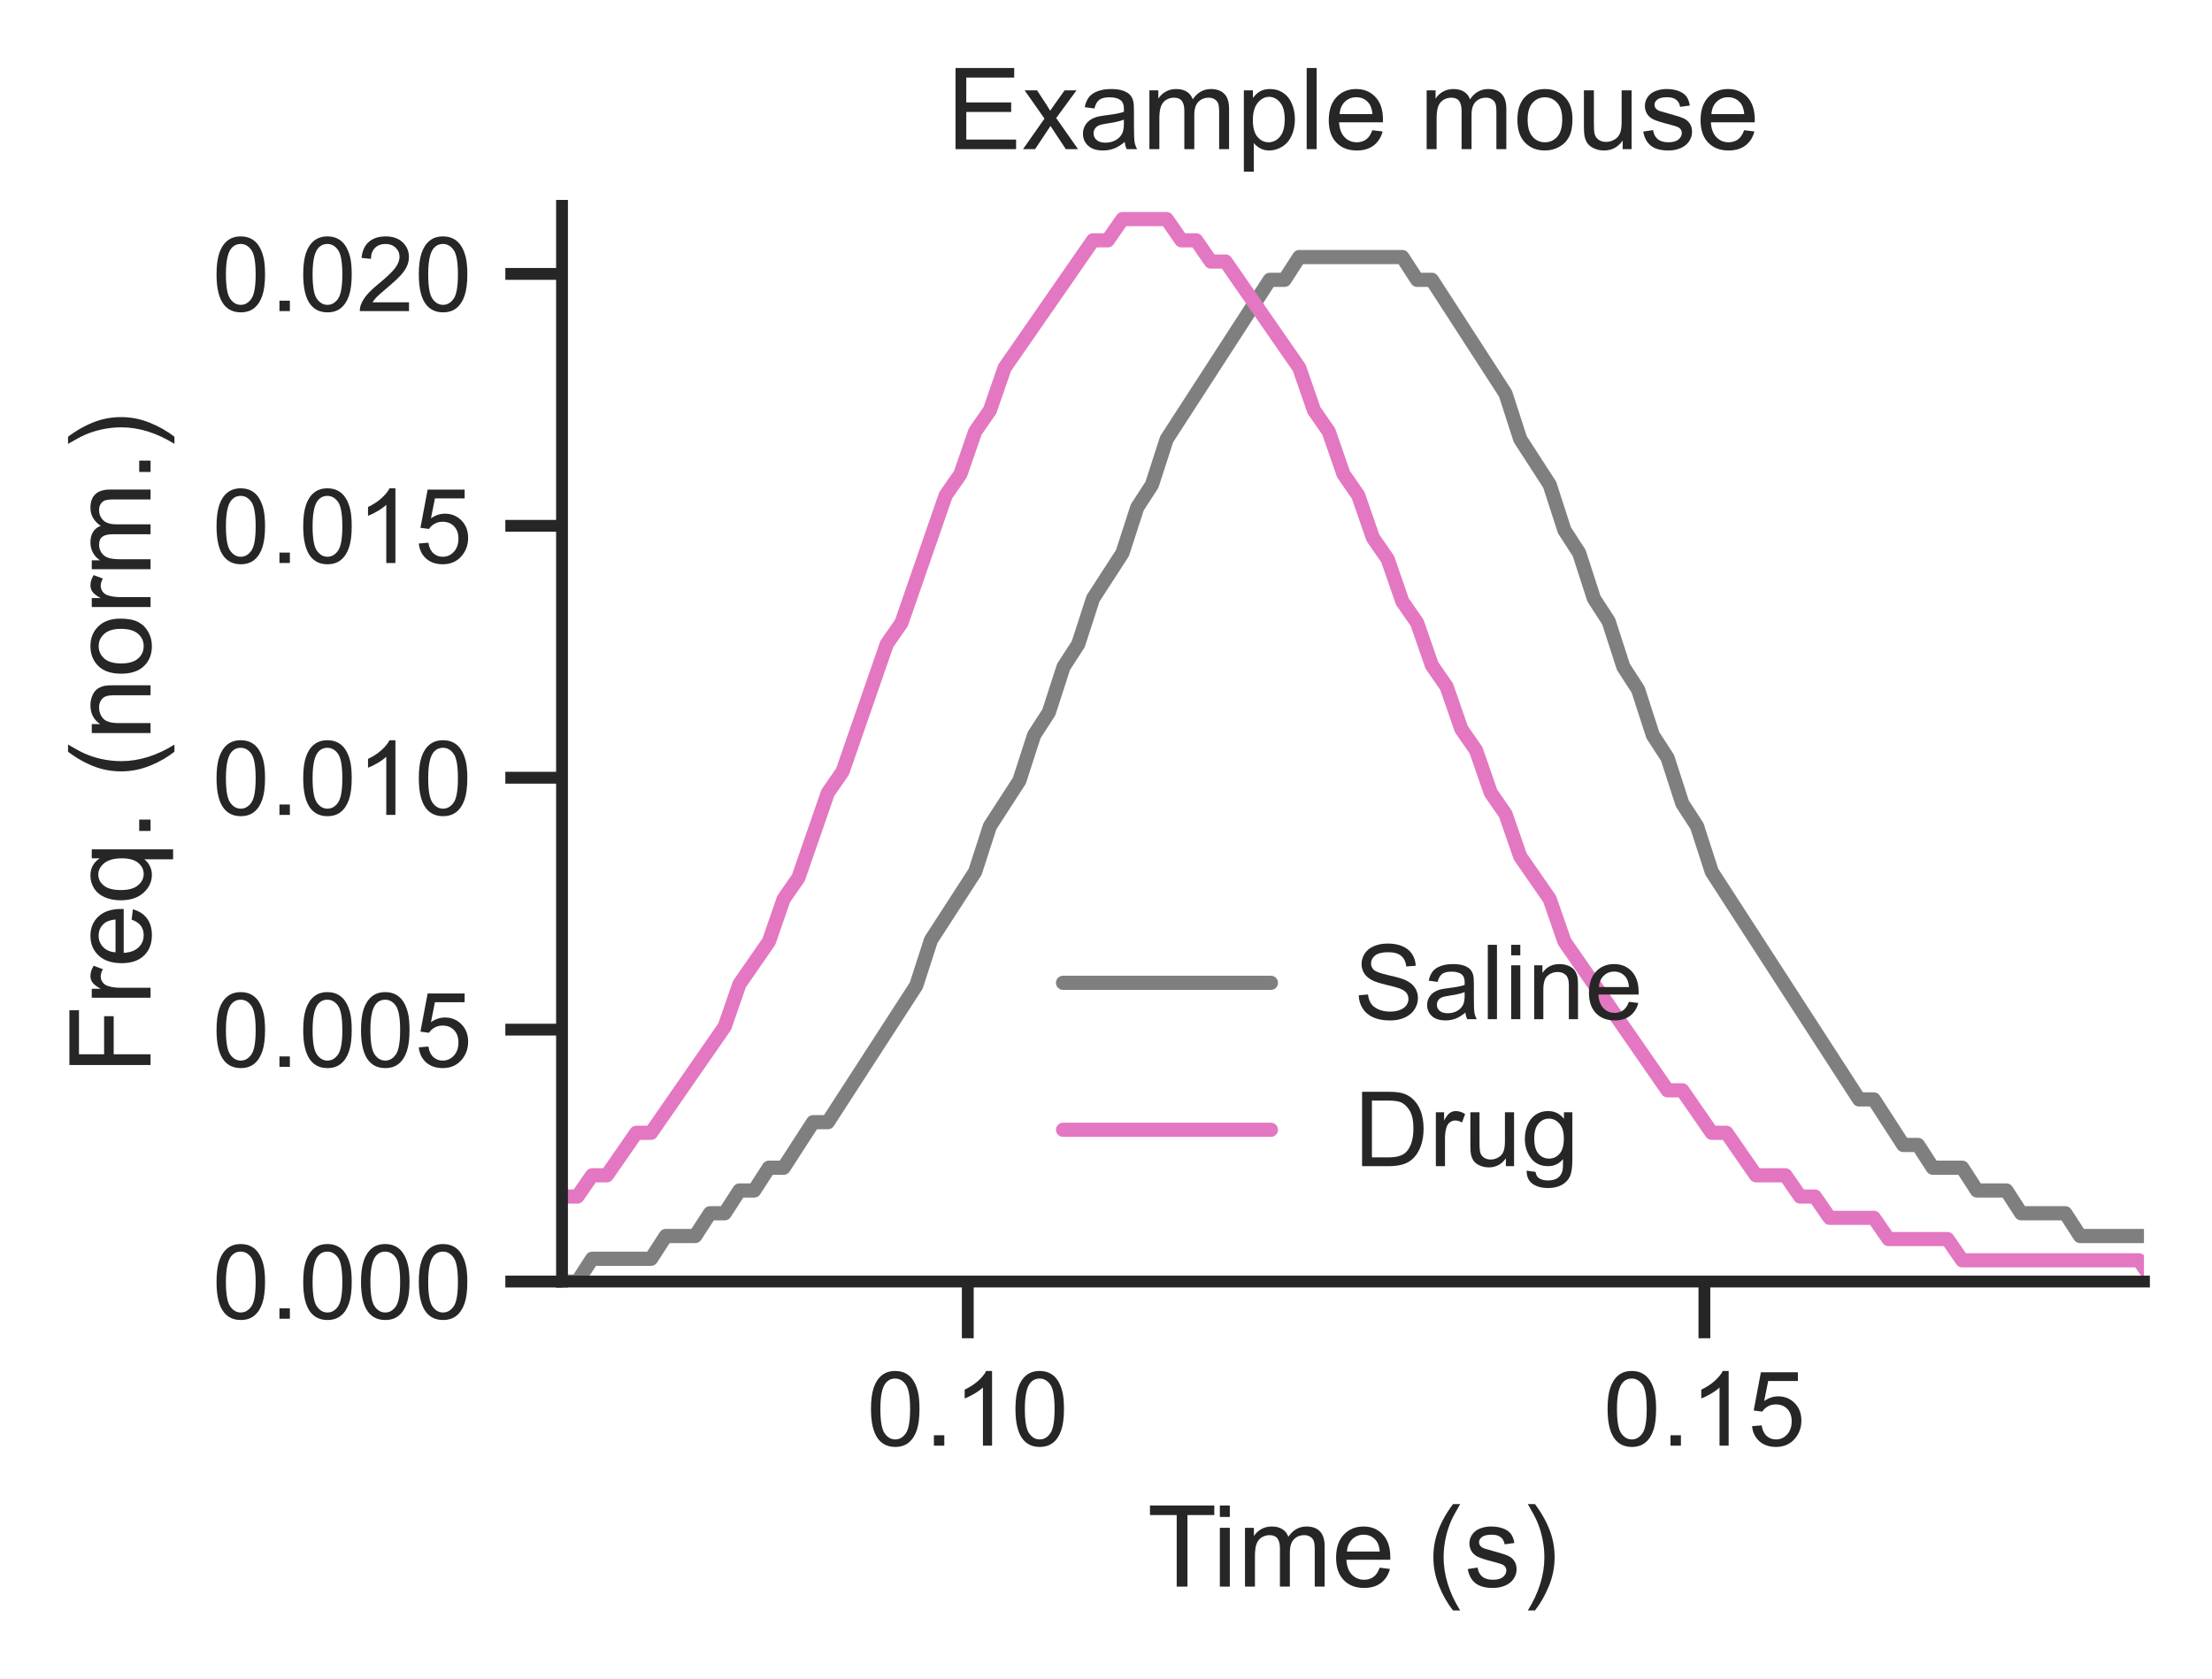
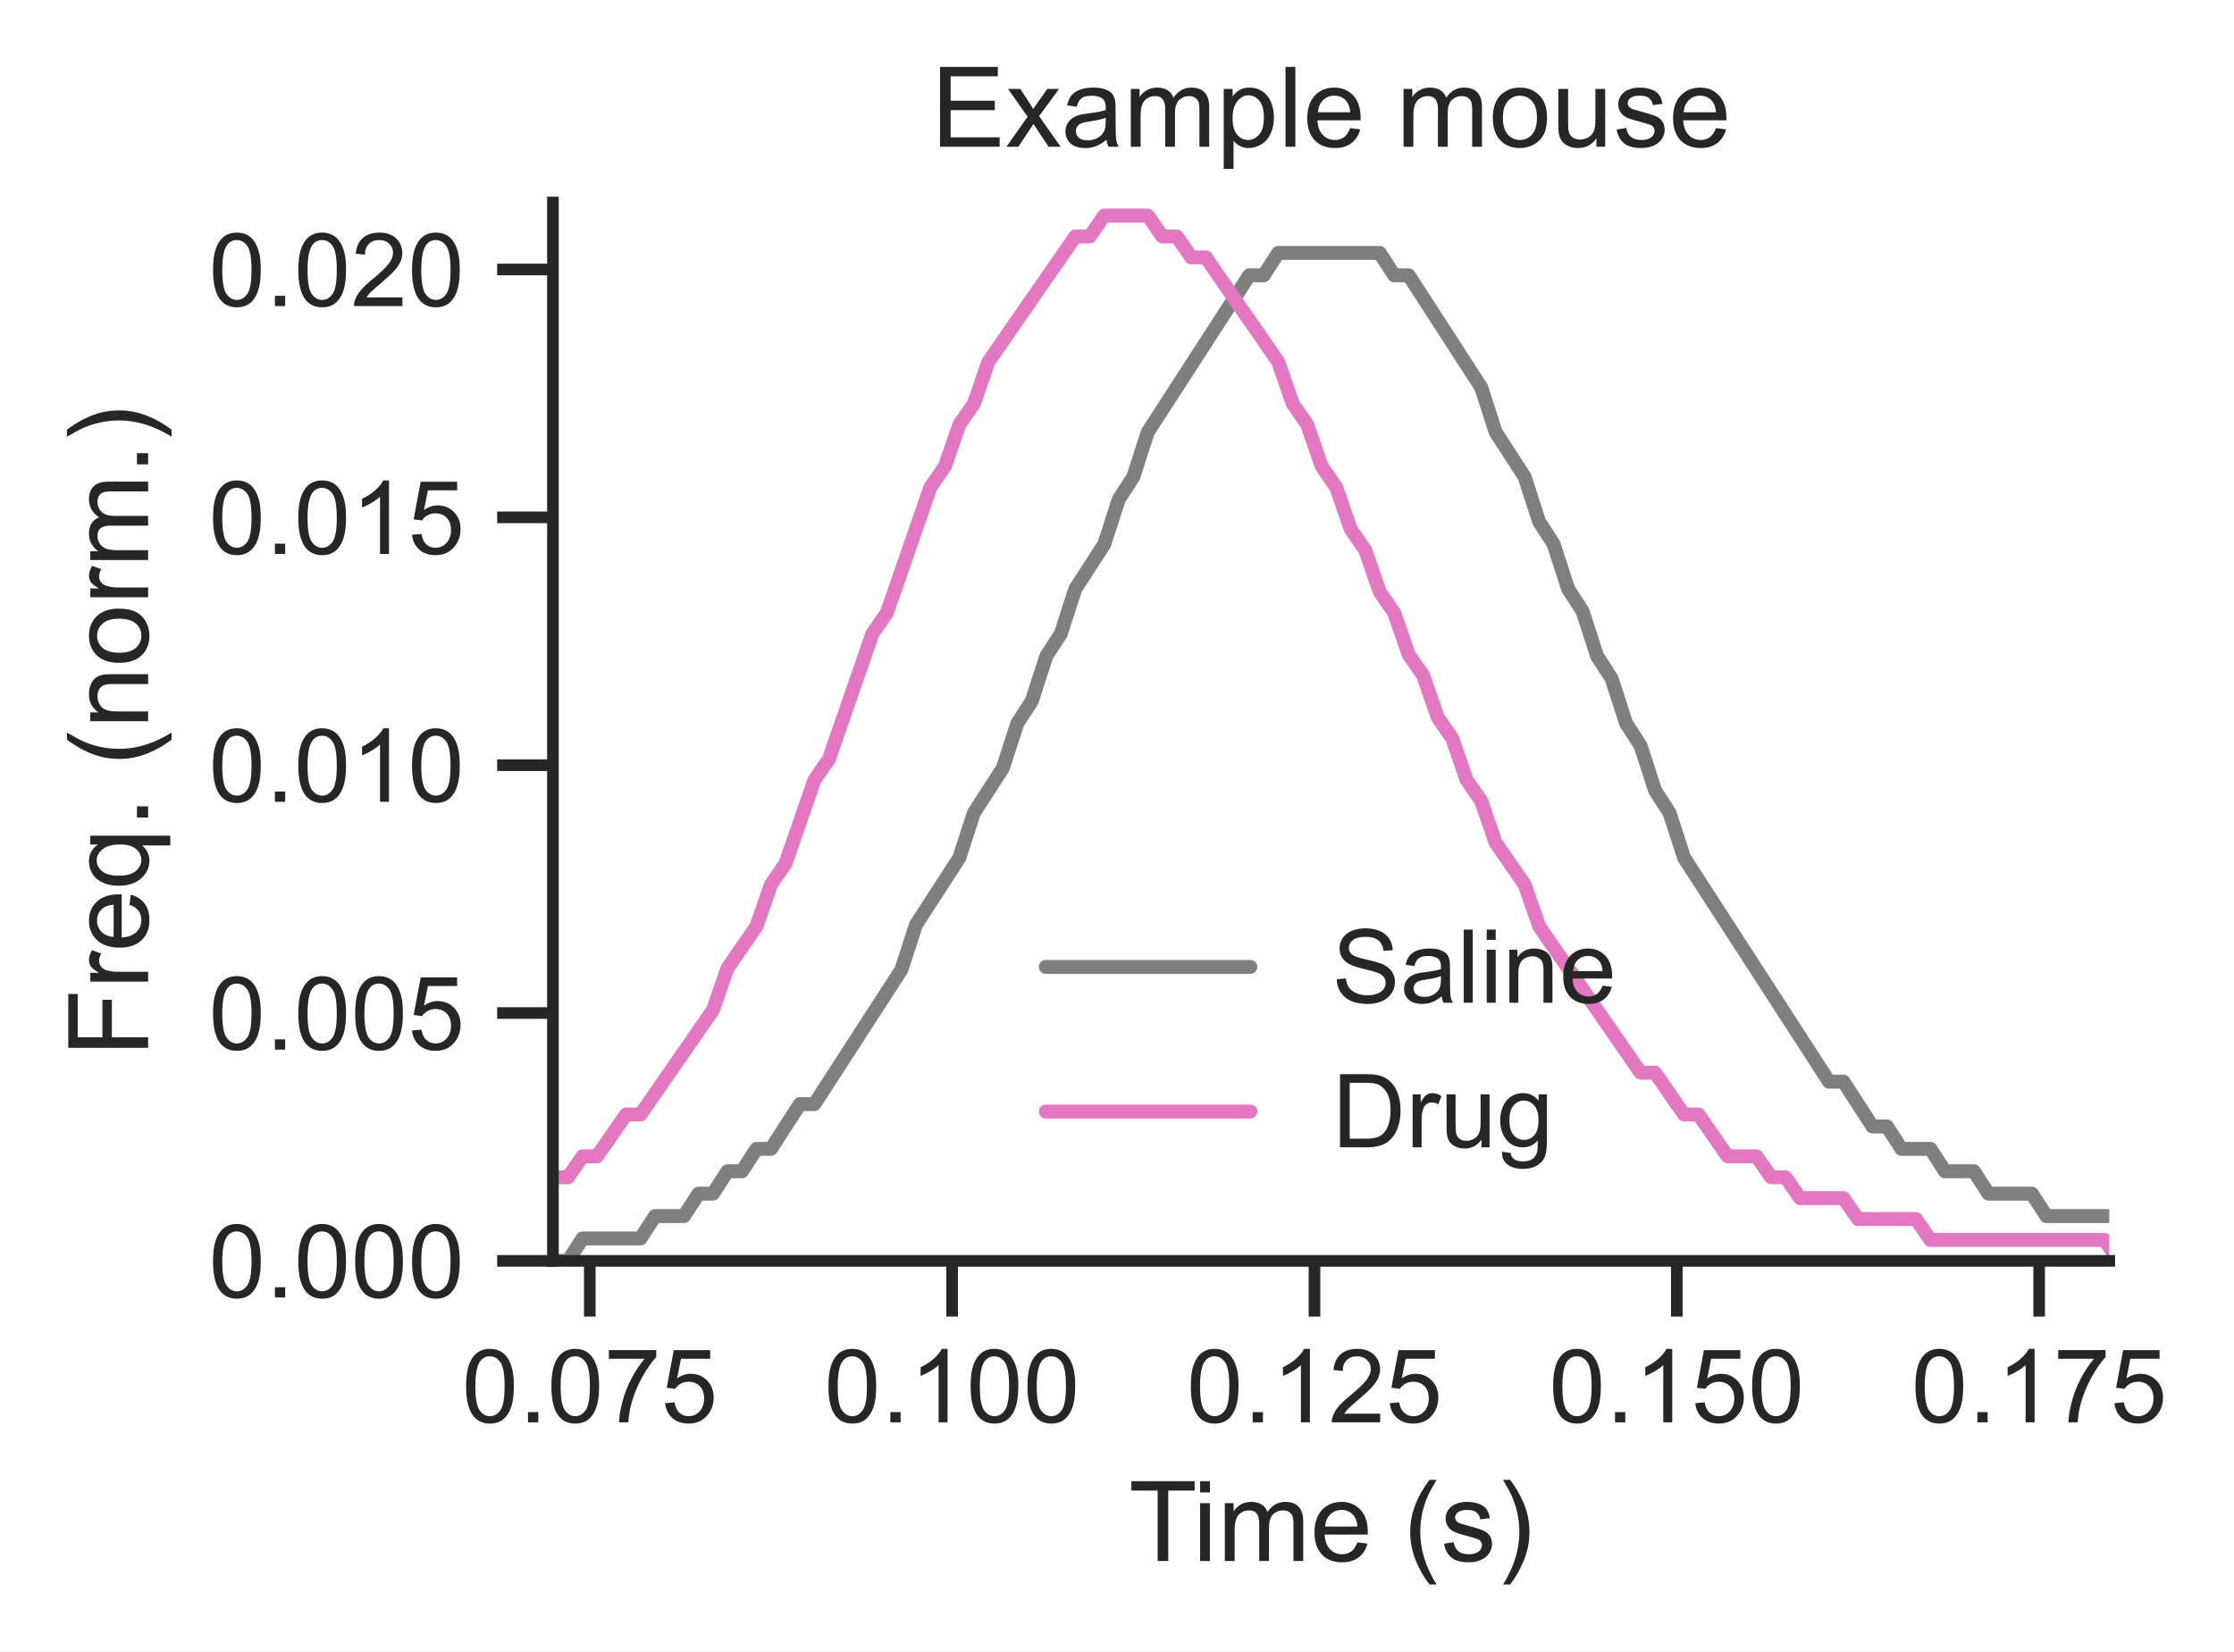
- <svg xmlns="http://www.w3.org/2000/svg" xmlns:xlink="http://www.w3.org/1999/xlink" width="234.12pt" height="177.69pt" viewBox="0 0 234.12 177.69" version="1.1">
+ <svg xmlns="http://www.w3.org/2000/svg" xmlns:xlink="http://www.w3.org/1999/xlink" width="240.338pt" height="177.69pt" viewBox="0 0 240.338 177.69" version="1.1">
  <defs>
    <style type="text/css">*{stroke-linejoin: round; stroke-linecap: butt}</style>
  </defs>
  <g id="figure_1">
    <g id="patch_1">
-       <path d="M 0 177.69  L 234.12 177.69  L 234.12 0  L 0 0  z " style="fill: #ffffff" />
+       <path d="M 0 177.69  L 240.338 177.69  L 240.338 0  L 0 0  z " style="fill: #ffffff" />
    </g>
    <g id="axes_1">
      <g id="patch_2">
        <path d="M 59.485 135.668  L 226.92 135.668  L 226.92 21.789  L 59.485 21.789  z " style="fill: #ffffff" />
      </g>
      <g id="matplotlib.axis_1">
        <g id="xtick_1">
          <g id="line2d_1">
            <defs>
-               <path id="mfab860d210" d="M 0 0  L 0 6  " style="stroke: #262626; stroke-width: 1.25" />
-             </defs>
-             <g>
-               <use xlink:href="#mfab860d210" x="102.432" y="135.668" style="fill: #262626; stroke: #262626; stroke-width: 1.25" />
+               <path id="m6e501ca197" d="M 0 0  L 0 6  " style="stroke: #262626; stroke-width: 1.25" />
+             </defs>
+             <g>
+               <use xlink:href="#m6e501ca197" x="63.451" y="135.668" style="fill: #262626; stroke: #262626; stroke-width: 1.25" />
            </g>
          </g>
          <g id="text_1">
-             <g style="fill: #262626" transform="translate(91.72861 153.042) scale(0.11 -0.11)">
+             <g style="fill: #262626" transform="translate(49.68878 153.042) scale(0.11 -0.11)">
              <defs>
                <path id="ArialMT-30" d="M 266 2259  Q 266 3072 433 3567  Q 600 4063 929 4331  Q 1259 4600 1759 4600  Q 2128 4600 2406 4451  Q 2684 4303 2865 4023  Q 3047 3744 3150 3342  Q 3253 2941 3253 2259  Q 3253 1453 3087 958  Q 2922 463 2592 192  Q 2263 -78 1759 -78  Q 1097 -78 719 397  Q 266 969 266 2259  z M 844 2259  Q 844 1131 1108 757  Q 1372 384 1759 384  Q 2147 384 2411 759  Q 2675 1134 2675 2259  Q 2675 3391 2411 3762  Q 2147 4134 1753 4134  Q 1366 4134 1134 3806  Q 844 3388 844 2259  z " transform="scale(0.015625)" />
                <path id="ArialMT-2e" d="M 581 0  L 581 641  L 1222 641  L 1222 0  L 581 0  z " transform="scale(0.015625)" />
+                 <path id="ArialMT-37" d="M 303 3981  L 303 4522  L 3269 4522  L 3269 4084  Q 2831 3619 2401 2847  Q 1972 2075 1738 1259  Q 1569 684 1522 0  L 944 0  Q 953 541 1156 1306  Q 1359 2072 1739 2783  Q 2119 3494 2547 3981  L 303 3981  z " transform="scale(0.015625)" />
+                 <path id="ArialMT-35" d="M 266 1200  L 856 1250  Q 922 819 1161 601  Q 1400 384 1738 384  Q 2144 384 2425 690  Q 2706 997 2706 1503  Q 2706 1984 2436 2262  Q 2166 2541 1728 2541  Q 1456 2541 1237 2417  Q 1019 2294 894 2097  L 366 2166  L 809 4519  L 3088 4519  L 3088 3981  L 1259 3981  L 1013 2750  Q 1425 3038 1878 3038  Q 2478 3038 2890 2622  Q 3303 2206 3303 1553  Q 3303 931 2941 478  Q 2500 -78 1738 -78  Q 1113 -78 717 272  Q 322 622 266 1200  z " transform="scale(0.015625)" />
+               </defs>
+               <use xlink:href="#ArialMT-30" />
+               <use xlink:href="#ArialMT-2e" transform="translate(55.61523 0)" />
+               <use xlink:href="#ArialMT-30" transform="translate(83.39844 0)" />
+               <use xlink:href="#ArialMT-37" transform="translate(139.0137 0)" />
+               <use xlink:href="#ArialMT-35" transform="translate(194.6289 0)" />
+             </g>
+           </g>
+         </g>
+         <g id="xtick_2">
+           <g id="line2d_2">
+             <g>
+               <use xlink:href="#m6e501ca197" x="102.432" y="135.668" style="fill: #262626; stroke: #262626; stroke-width: 1.25" />
+             </g>
+           </g>
+           <g id="text_2">
+             <g style="fill: #262626" transform="translate(88.6701 153.042) scale(0.11 -0.11)">
+               <defs>
                <path id="ArialMT-31" d="M 2384 0  L 1822 0  L 1822 3584  Q 1619 3391 1289 3197  Q 959 3003 697 2906  L 697 3450  Q 1169 3672 1522 3987  Q 1875 4303 2022 4600  L 2384 4600  L 2384 0  z " transform="scale(0.015625)" />
              </defs>
              <use xlink:href="#ArialMT-30" />
              <use xlink:href="#ArialMT-2e" transform="translate(55.61523 0)" />
              <use xlink:href="#ArialMT-31" transform="translate(83.39844 0)" />
              <use xlink:href="#ArialMT-30" transform="translate(139.0137 0)" />
-             </g>
-           </g>
-         </g>
-         <g id="xtick_2">
-           <g id="line2d_2">
-             <g>
-               <use xlink:href="#mfab860d210" x="180.395" y="135.668" style="fill: #262626; stroke: #262626; stroke-width: 1.25" />
-             </g>
-           </g>
-           <g id="text_2">
-             <g style="fill: #262626" transform="translate(169.6912 153.042) scale(0.11 -0.11)">
+               <use xlink:href="#ArialMT-30" transform="translate(194.6289 0)" />
+             </g>
+           </g>
+         </g>
+         <g id="xtick_3">
+           <g id="line2d_3">
+             <g>
+               <use xlink:href="#m6e501ca197" x="141.413" y="135.668" style="fill: #262626; stroke: #262626; stroke-width: 1.25" />
+             </g>
+           </g>
+           <g id="text_3">
+             <g style="fill: #262626" transform="translate(127.6514 153.042) scale(0.11 -0.11)">
              <defs>
-                 <path id="ArialMT-35" d="M 266 1200  L 856 1250  Q 922 819 1161 601  Q 1400 384 1738 384  Q 2144 384 2425 690  Q 2706 997 2706 1503  Q 2706 1984 2436 2262  Q 2166 2541 1728 2541  Q 1456 2541 1237 2417  Q 1019 2294 894 2097  L 366 2166  L 809 4519  L 3088 4519  L 3088 3981  L 1259 3981  L 1013 2750  Q 1425 3038 1878 3038  Q 2478 3038 2890 2622  Q 3303 2206 3303 1553  Q 3303 931 2941 478  Q 2500 -78 1738 -78  Q 1113 -78 717 272  Q 322 622 266 1200  z " transform="scale(0.015625)" />
+                 <path id="ArialMT-32" d="M 3222 541  L 3222 0  L 194 0  Q 188 203 259 391  Q 375 700 629 1000  Q 884 1300 1366 1694  Q 2113 2306 2375 2664  Q 2638 3022 2638 3341  Q 2638 3675 2398 3904  Q 2159 4134 1775 4134  Q 1369 4134 1125 3890  Q 881 3647 878 3216  L 300 3275  Q 359 3922 746 4261  Q 1134 4600 1788 4600  Q 2447 4600 2831 4234  Q 3216 3869 3216 3328  Q 3216 3053 3103 2787  Q 2991 2522 2730 2228  Q 2469 1934 1863 1422  Q 1356 997 1212 845  Q 1069 694 975 541  L 3222 541  z " transform="scale(0.015625)" />
              </defs>
+               <use xlink:href="#ArialMT-30" />
+               <use xlink:href="#ArialMT-2e" transform="translate(55.61523 0)" />
+               <use xlink:href="#ArialMT-31" transform="translate(83.39844 0)" />
+               <use xlink:href="#ArialMT-32" transform="translate(139.0137 0)" />
+               <use xlink:href="#ArialMT-35" transform="translate(194.6289 0)" />
+             </g>
+           </g>
+         </g>
+         <g id="xtick_4">
+           <g id="line2d_4">
+             <g>
+               <use xlink:href="#m6e501ca197" x="180.395" y="135.668" style="fill: #262626; stroke: #262626; stroke-width: 1.25" />
+             </g>
+           </g>
+           <g id="text_4">
+             <g style="fill: #262626" transform="translate(166.6327 153.042) scale(0.11 -0.11)">
              <use xlink:href="#ArialMT-30" />
              <use xlink:href="#ArialMT-2e" transform="translate(55.61523 0)" />
              <use xlink:href="#ArialMT-31" transform="translate(83.39844 0)" />
              <use xlink:href="#ArialMT-35" transform="translate(139.0137 0)" />
-             </g>
-           </g>
-         </g>
-         <g id="text_3">
+               <use xlink:href="#ArialMT-30" transform="translate(194.6289 0)" />
+             </g>
+           </g>
+         </g>
+         <g id="xtick_5">
+           <g id="line2d_5">
+             <g>
+               <use xlink:href="#m6e501ca197" x="219.376" y="135.668" style="fill: #262626; stroke: #262626; stroke-width: 1.25" />
+             </g>
+           </g>
+           <g id="text_5">
+             <g style="fill: #262626" transform="translate(205.614 153.042) scale(0.11 -0.11)">
+               <use xlink:href="#ArialMT-30" />
+               <use xlink:href="#ArialMT-2e" transform="translate(55.61523 0)" />
+               <use xlink:href="#ArialMT-31" transform="translate(83.39844 0)" />
+               <use xlink:href="#ArialMT-37" transform="translate(139.0137 0)" />
+               <use xlink:href="#ArialMT-35" transform="translate(194.6289 0)" />
+             </g>
+           </g>
+         </g>
+         <g id="text_6">
          <g style="fill: #262626" transform="translate(121.4327 167.9639) scale(0.12 -0.12)">
            <defs>
              <path id="ArialMT-54" d="M 1659 0  L 1659 4041  L 150 4041  L 150 4581  L 3781 4581  L 3781 4041  L 2266 4041  L 2266 0  L 1659 0  z " transform="scale(0.015625)" />
              <path id="ArialMT-69" d="M 425 3934  L 425 4581  L 988 4581  L 988 3934  L 425 3934  z M 425 0  L 425 3319  L 988 3319  L 988 0  L 425 0  z " transform="scale(0.015625)" />
              <path id="ArialMT-6d" d="M 422 0  L 422 3319  L 925 3319  L 925 2853  Q 1081 3097 1340 3245  Q 1600 3394 1931 3394  Q 2300 3394 2536 3241  Q 2772 3088 2869 2813  Q 3263 3394 3894 3394  Q 4388 3394 4653 3120  Q 4919 2847 4919 2278  L 4919 0  L 4359 0  L 4359 2091  Q 4359 2428 4304 2576  Q 4250 2725 4106 2815  Q 3963 2906 3769 2906  Q 3419 2906 3187 2673  Q 2956 2441 2956 1928  L 2956 0  L 2394 0  L 2394 2156  Q 2394 2531 2256 2718  Q 2119 2906 1806 2906  Q 1569 2906 1367 2781  Q 1166 2656 1075 2415  Q 984 2175 984 1722  L 984 0  L 422 0  z " transform="scale(0.015625)" />
              <path id="ArialMT-65" d="M 2694 1069  L 3275 997  Q 3138 488 2766 206  Q 2394 -75 1816 -75  Q 1088 -75 661 373  Q 234 822 234 1631  Q 234 2469 665 2931  Q 1097 3394 1784 3394  Q 2450 3394 2872 2941  Q 3294 2488 3294 1666  Q 3294 1616 3291 1516  L 816 1516  Q 847 969 1125 678  Q 1403 388 1819 388  Q 2128 388 2347 550  Q 2566 713 2694 1069  z M 847 1978  L 2700 1978  Q 2663 2397 2488 2606  Q 2219 2931 1791 2931  Q 1403 2931 1139 2672  Q 875 2413 847 1978  z " transform="scale(0.015625)" />
              <path id="ArialMT-20" transform="scale(0.015625)" />
              <path id="ArialMT-28" d="M 1497 -1347  Q 1031 -759 709 28  Q 388 816 388 1659  Q 388 2403 628 3084  Q 909 3875 1497 4659  L 1900 4659  Q 1522 4009 1400 3731  Q 1209 3300 1100 2831  Q 966 2247 966 1656  Q 966 153 1900 -1347  L 1497 -1347  z " transform="scale(0.015625)" />
              <path id="ArialMT-73" d="M 197 991  L 753 1078  Q 800 744 1014 566  Q 1228 388 1613 388  Q 2000 388 2187 545  Q 2375 703 2375 916  Q 2375 1106 2209 1216  Q 2094 1291 1634 1406  Q 1016 1563 777 1677  Q 538 1791 414 1992  Q 291 2194 291 2438  Q 291 2659 392 2848  Q 494 3038 669 3163  Q 800 3259 1026 3326  Q 1253 3394 1513 3394  Q 1903 3394 2198 3281  Q 2494 3169 2634 2976  Q 2775 2784 2828 2463  L 2278 2388  Q 2241 2644 2061 2787  Q 1881 2931 1553 2931  Q 1166 2931 1000 2803  Q 834 2675 834 2503  Q 834 2394 903 2306  Q 972 2216 1119 2156  Q 1203 2125 1616 2013  Q 2213 1853 2448 1751  Q 2684 1650 2818 1456  Q 2953 1263 2953 975  Q 2953 694 2789 445  Q 2625 197 2315 61  Q 2006 -75 1616 -75  Q 969 -75 630 194  Q 291 463 197 991  z " transform="scale(0.015625)" />
              <path id="ArialMT-29" d="M 791 -1347  L 388 -1347  Q 1322 153 1322 1656  Q 1322 2244 1188 2822  Q 1081 3291 891 3722  Q 769 4003 388 4659  L 791 4659  Q 1378 3875 1659 3084  Q 1900 2403 1900 1659  Q 1900 816 1576 28  Q 1253 -759 791 -1347  z " transform="scale(0.015625)" />
            </defs>
            <use xlink:href="#ArialMT-54" />
            <use xlink:href="#ArialMT-69" transform="translate(57.33398 0)" />
            <use xlink:href="#ArialMT-6d" transform="translate(79.55078 0)" />
            <use xlink:href="#ArialMT-65" transform="translate(162.8516 0)" />
            <use xlink:href="#ArialMT-20" transform="translate(218.4668 0)" />
            <use xlink:href="#ArialMT-28" transform="translate(246.25 0)" />
            <use xlink:href="#ArialMT-73" transform="translate(279.5508 0)" />
            <use xlink:href="#ArialMT-29" transform="translate(329.5508 0)" />
          </g>
        </g>
      </g>
      <g id="matplotlib.axis_2">
        <g id="ytick_1">
-           <g id="line2d_3">
-             <defs>
-               <path id="m3d0efd2186" d="M 0 0  L -6 0  " style="stroke: #262626; stroke-width: 1.25" />
-             </defs>
-             <g>
-               <use xlink:href="#m3d0efd2186" x="59.485" y="135.668" style="fill: #262626; stroke: #262626; stroke-width: 1.25" />
-             </g>
-           </g>
-           <g id="text_4">
+           <g id="line2d_6">
+             <defs>
+               <path id="mc7a7d2d832" d="M 0 0  L -6 0  " style="stroke: #262626; stroke-width: 1.25" />
+             </defs>
+             <g>
+               <use xlink:href="#mc7a7d2d832" x="59.485" y="135.668" style="fill: #262626; stroke: #262626; stroke-width: 1.25" />
+             </g>
+           </g>
+           <g id="text_7">
            <g style="fill: #262626" transform="translate(22.46125 139.6052) scale(0.11 -0.11)">
              <use xlink:href="#ArialMT-30" />
              <use xlink:href="#ArialMT-2e" transform="translate(55.61523 0)" />
              <use xlink:href="#ArialMT-30" transform="translate(83.39844 0)" />
              <use xlink:href="#ArialMT-30" transform="translate(139.0137 0)" />
              <use xlink:href="#ArialMT-30" transform="translate(194.6289 0)" />
            </g>
          </g>
        </g>
        <g id="ytick_2">
-           <g id="line2d_4">
-             <g>
-               <use xlink:href="#m3d0efd2186" x="59.485" y="109" style="fill: #262626; stroke: #262626; stroke-width: 1.25" />
-             </g>
-           </g>
-           <g id="text_5">
+           <g id="line2d_7">
+             <g>
+               <use xlink:href="#mc7a7d2d832" x="59.485" y="109" style="fill: #262626; stroke: #262626; stroke-width: 1.25" />
+             </g>
+           </g>
+           <g id="text_8">
            <g style="fill: #262626" transform="translate(22.46125 112.937) scale(0.11 -0.11)">
              <use xlink:href="#ArialMT-30" />
              <use xlink:href="#ArialMT-2e" transform="translate(55.61523 0)" />
              <use xlink:href="#ArialMT-30" transform="translate(83.39844 0)" />
              <use xlink:href="#ArialMT-30" transform="translate(139.0137 0)" />
              <use xlink:href="#ArialMT-35" transform="translate(194.6289 0)" />
            </g>
          </g>
        </g>
        <g id="ytick_3">
-           <g id="line2d_5">
-             <g>
-               <use xlink:href="#m3d0efd2186" x="59.485" y="82.332" style="fill: #262626; stroke: #262626; stroke-width: 1.25" />
-             </g>
-           </g>
-           <g id="text_6">
+           <g id="line2d_8">
+             <g>
+               <use xlink:href="#mc7a7d2d832" x="59.485" y="82.332" style="fill: #262626; stroke: #262626; stroke-width: 1.25" />
+             </g>
+           </g>
+           <g id="text_9">
            <g style="fill: #262626" transform="translate(22.46125 86.26886) scale(0.11 -0.11)">
              <use xlink:href="#ArialMT-30" />
              <use xlink:href="#ArialMT-2e" transform="translate(55.61523 0)" />
              <use xlink:href="#ArialMT-30" transform="translate(83.39844 0)" />
              <use xlink:href="#ArialMT-31" transform="translate(139.0137 0)" />
              <use xlink:href="#ArialMT-30" transform="translate(194.6289 0)" />
            </g>
          </g>
        </g>
        <g id="ytick_4">
-           <g id="line2d_6">
-             <g>
-               <use xlink:href="#m3d0efd2186" x="59.485" y="55.664" style="fill: #262626; stroke: #262626; stroke-width: 1.25" />
-             </g>
-           </g>
-           <g id="text_7">
+           <g id="line2d_9">
+             <g>
+               <use xlink:href="#mc7a7d2d832" x="59.485" y="55.664" style="fill: #262626; stroke: #262626; stroke-width: 1.25" />
+             </g>
+           </g>
+           <g id="text_10">
            <g style="fill: #262626" transform="translate(22.46125 59.60067) scale(0.11 -0.11)">
              <use xlink:href="#ArialMT-30" />
              <use xlink:href="#ArialMT-2e" transform="translate(55.61523 0)" />
              <use xlink:href="#ArialMT-30" transform="translate(83.39844 0)" />
              <use xlink:href="#ArialMT-31" transform="translate(139.0137 0)" />
              <use xlink:href="#ArialMT-35" transform="translate(194.6289 0)" />
            </g>
          </g>
        </g>
        <g id="ytick_5">
-           <g id="line2d_7">
-             <g>
-               <use xlink:href="#m3d0efd2186" x="59.485" y="28.996" style="fill: #262626; stroke: #262626; stroke-width: 1.25" />
-             </g>
-           </g>
-           <g id="text_8">
+           <g id="line2d_10">
+             <g>
+               <use xlink:href="#mc7a7d2d832" x="59.485" y="28.996" style="fill: #262626; stroke: #262626; stroke-width: 1.25" />
+             </g>
+           </g>
+           <g id="text_11">
            <g style="fill: #262626" transform="translate(22.46125 32.93249) scale(0.11 -0.11)">
-               <defs>
-                 <path id="ArialMT-32" d="M 3222 541  L 3222 0  L 194 0  Q 188 203 259 391  Q 375 700 629 1000  Q 884 1300 1366 1694  Q 2113 2306 2375 2664  Q 2638 3022 2638 3341  Q 2638 3675 2398 3904  Q 2159 4134 1775 4134  Q 1369 4134 1125 3890  Q 881 3647 878 3216  L 300 3275  Q 359 3922 746 4261  Q 1134 4600 1788 4600  Q 2447 4600 2831 4234  Q 3216 3869 3216 3328  Q 3216 3053 3103 2787  Q 2991 2522 2730 2228  Q 2469 1934 1863 1422  Q 1356 997 1212 845  Q 1069 694 975 541  L 3222 541  z " transform="scale(0.015625)" />
-               </defs>
              <use xlink:href="#ArialMT-30" />
              <use xlink:href="#ArialMT-2e" transform="translate(55.61523 0)" />
              <use xlink:href="#ArialMT-30" transform="translate(83.39844 0)" />
              <use xlink:href="#ArialMT-32" transform="translate(139.0137 0)" />
              <use xlink:href="#ArialMT-30" transform="translate(194.6289 0)" />
            </g>
          </g>
        </g>
-         <g id="text_9">
+         <g id="text_12">
          <g style="fill: #262626" transform="translate(15.93562 113.7295) rotate(-90) scale(0.12 -0.12)">
            <defs>
              <path id="ArialMT-46" d="M 525 0  L 525 4581  L 3616 4581  L 3616 4041  L 1131 4041  L 1131 2622  L 3281 2622  L 3281 2081  L 1131 2081  L 1131 0  L 525 0  z " transform="scale(0.015625)" />
              <path id="ArialMT-72" d="M 416 0  L 416 3319  L 922 3319  L 922 2816  Q 1116 3169 1280 3281  Q 1444 3394 1641 3394  Q 1925 3394 2219 3213  L 2025 2691  Q 1819 2813 1613 2813  Q 1428 2813 1281 2702  Q 1134 2591 1072 2394  Q 978 2094 978 1738  L 978 0  L 416 0  z " transform="scale(0.015625)" />
              <path id="ArialMT-71" d="M 2538 -1272  L 2538 353  Q 2406 169 2170 47  Q 1934 -75 1669 -75  Q 1078 -75 651 397  Q 225 869 225 1691  Q 225 2191 398 2587  Q 572 2984 901 3189  Q 1231 3394 1625 3394  Q 2241 3394 2594 2875  L 2594 3319  L 3100 3319  L 3100 -1272  L 2538 -1272  z M 803 1669  Q 803 1028 1072 708  Q 1341 388 1716 388  Q 2075 388 2334 692  Q 2594 997 2594 1619  Q 2594 2281 2320 2615  Q 2047 2950 1678 2950  Q 1313 2950 1058 2639  Q 803 2328 803 1669  z " transform="scale(0.015625)" />
              <path id="ArialMT-6e" d="M 422 0  L 422 3319  L 928 3319  L 928 2847  Q 1294 3394 1984 3394  Q 2284 3394 2536 3286  Q 2788 3178 2913 3003  Q 3038 2828 3088 2588  Q 3119 2431 3119 2041  L 3119 0  L 2556 0  L 2556 2019  Q 2556 2363 2490 2533  Q 2425 2703 2258 2804  Q 2091 2906 1866 2906  Q 1506 2906 1245 2678  Q 984 2450 984 1813  L 984 0  L 422 0  z " transform="scale(0.015625)" />
              <path id="ArialMT-6f" d="M 213 1659  Q 213 2581 725 3025  Q 1153 3394 1769 3394  Q 2453 3394 2887 2945  Q 3322 2497 3322 1706  Q 3322 1066 3130 698  Q 2938 331 2570 128  Q 2203 -75 1769 -75  Q 1072 -75 642 372  Q 213 819 213 1659  z M 791 1659  Q 791 1022 1069 705  Q 1347 388 1769 388  Q 2188 388 2466 706  Q 2744 1025 2744 1678  Q 2744 2294 2464 2611  Q 2184 2928 1769 2928  Q 1347 2928 1069 2612  Q 791 2297 791 1659  z " transform="scale(0.015625)" />
            </defs>
            <use xlink:href="#ArialMT-46" />
            <use xlink:href="#ArialMT-72" transform="translate(61.08398 0)" />
            <use xlink:href="#ArialMT-65" transform="translate(94.38477 0)" />
            <use xlink:href="#ArialMT-71" transform="translate(150 0)" />
            <use xlink:href="#ArialMT-2e" transform="translate(205.6152 0)" />
            <use xlink:href="#ArialMT-20" transform="translate(233.3984 0)" />
            <use xlink:href="#ArialMT-28" transform="translate(261.1816 0)" />
            <use xlink:href="#ArialMT-6e" transform="translate(294.4824 0)" />
            <use xlink:href="#ArialMT-6f" transform="translate(350.0977 0)" />
            <use xlink:href="#ArialMT-72" transform="translate(405.7129 0)" />
            <use xlink:href="#ArialMT-6d" transform="translate(439.0137 0)" />
            <use xlink:href="#ArialMT-2e" transform="translate(522.3145 0)" />
            <use xlink:href="#ArialMT-29" transform="translate(550.0977 0)" />
          </g>
        </g>
      </g>
-       <g id="line2d_8">
-         <path d="M -1 135.668  L 61.112 135.668  L 62.671 133.258  L 68.908 133.258  L 70.467 130.848  L 73.586 130.848  L 75.145 128.438  L 76.704 128.438  L 78.264 126.028  L 79.823 126.028  L 81.382 123.618  L 82.941 123.618  L 86.06 118.797  L 87.619 118.797  L 96.975 104.337  L 98.534 99.516  L 103.212 92.286  L 104.771 87.466  L 107.89 82.645  L 109.449 77.825  L 111.008 75.415  L 112.567 70.595  L 114.127 68.185  L 115.686 63.364  L 118.804 58.544  L 120.364 53.724  L 121.923 51.314  L 123.482 46.493  L 134.397 29.622  L 135.956 29.622  L 137.515 27.212  L 148.43 27.212  L 149.989 29.622  L 151.549 29.622  L 159.345 41.673  L 160.904 46.493  L 164.023 51.314  L 165.582 56.134  L 167.141 58.544  L 168.7 63.364  L 170.26 65.774  L 171.819 70.595  L 173.378 73.005  L 174.937 77.825  L 176.497 80.235  L 178.056 85.056  L 179.615 87.466  L 181.174 92.286  L 196.767 116.387  L 198.326 116.387  L 201.445 121.208  L 203.004 121.208  L 204.563 123.618  L 207.682 123.618  L 209.241 126.028  L 212.359 126.028  L 213.919 128.438  L 218.596 128.438  L 220.156 130.848  L 231.07 130.848  L 232.63 133.258  L 235.12 133.258  L 235.12 133.258  " clip-path="url(#pff1e058540)" style="fill: none; stroke: #7f7f7f; stroke-width: 1.5; stroke-linecap: round" />
-       </g>
-       <g id="line2d_9">
-         <path d="M -1 133.419  L 40.842 133.419  L 42.401 131.169  L 51.756 131.169  L 53.316 128.92  L 57.993 128.92  L 59.553 126.67  L 61.112 126.67  L 62.671 124.421  L 64.23 124.421  L 67.349 119.922  L 68.908 119.922  L 76.704 108.674  L 78.264 104.175  L 81.382 99.676  L 82.941 95.177  L 84.501 92.927  L 87.619 83.929  L 89.178 81.68  L 93.856 68.183  L 95.415 65.933  L 100.093 52.436  L 101.653 50.186  L 103.212 45.687  L 104.771 43.438  L 106.33 38.939  L 115.686 25.441  L 117.245 25.441  L 118.804 23.192  L 123.482 23.192  L 125.041 25.441  L 126.601 25.441  L 128.16 27.691  L 129.719 27.691  L 137.515 38.939  L 139.075 43.438  L 140.634 45.687  L 142.193 50.186  L 143.752 52.436  L 145.312 56.935  L 146.871 59.184  L 148.43 63.683  L 149.989 65.933  L 151.549 70.432  L 153.108 72.682  L 154.667 77.181  L 156.226 79.43  L 157.786 83.929  L 159.345 86.179  L 160.904 90.678  L 164.023 95.177  L 165.582 99.676  L 176.497 115.423  L 178.056 115.423  L 181.174 119.922  L 182.734 119.922  L 185.852 124.421  L 188.971 124.421  L 190.53 126.67  L 192.089 126.67  L 193.648 128.92  L 198.326 128.92  L 199.885 131.169  L 206.122 131.169  L 207.682 133.419  L 226.393 133.419  L 227.952 135.668  L 235.12 135.668  L 235.12 135.668  " clip-path="url(#pff1e058540)" style="fill: none; stroke: #e377c2; stroke-width: 1.5; stroke-linecap: round" />
+       <g id="line2d_11">
+         <path d="M -1 135.668  L 61.112 135.668  L 62.671 133.258  L 68.908 133.258  L 70.467 130.848  L 73.586 130.848  L 75.145 128.438  L 76.704 128.438  L 78.264 126.028  L 79.823 126.028  L 81.382 123.618  L 82.941 123.618  L 86.06 118.797  L 87.619 118.797  L 96.975 104.337  L 98.534 99.516  L 103.212 92.286  L 104.771 87.466  L 107.89 82.645  L 109.449 77.825  L 111.008 75.415  L 112.567 70.595  L 114.127 68.185  L 115.686 63.364  L 118.804 58.544  L 120.364 53.724  L 121.923 51.314  L 123.482 46.493  L 134.397 29.622  L 135.956 29.622  L 137.515 27.212  L 148.43 27.212  L 149.989 29.622  L 151.549 29.622  L 159.345 41.673  L 160.904 46.493  L 164.023 51.314  L 165.582 56.134  L 167.141 58.544  L 168.7 63.364  L 170.26 65.774  L 171.819 70.595  L 173.378 73.005  L 174.937 77.825  L 176.497 80.235  L 178.056 85.056  L 179.615 87.466  L 181.174 92.286  L 196.767 116.387  L 198.326 116.387  L 201.445 121.208  L 203.004 121.208  L 204.563 123.618  L 207.682 123.618  L 209.241 126.028  L 212.359 126.028  L 213.919 128.438  L 218.596 128.438  L 220.156 130.848  L 231.07 130.848  L 232.63 133.258  L 241.338 133.258  L 241.338 133.258  " clip-path="url(#p8007c9343a)" style="fill: none; stroke: #7f7f7f; stroke-width: 1.5; stroke-linecap: round" />
+       </g>
+       <g id="line2d_12">
+         <path d="M -1 133.419  L 40.842 133.419  L 42.401 131.169  L 51.756 131.169  L 53.316 128.92  L 57.993 128.92  L 59.553 126.67  L 61.112 126.67  L 62.671 124.421  L 64.23 124.421  L 67.349 119.922  L 68.908 119.922  L 76.704 108.674  L 78.264 104.175  L 81.382 99.676  L 82.941 95.177  L 84.501 92.927  L 87.619 83.929  L 89.178 81.68  L 93.856 68.183  L 95.415 65.933  L 100.093 52.436  L 101.653 50.186  L 103.212 45.687  L 104.771 43.438  L 106.33 38.939  L 115.686 25.441  L 117.245 25.441  L 118.804 23.192  L 123.482 23.192  L 125.041 25.441  L 126.601 25.441  L 128.16 27.691  L 129.719 27.691  L 137.515 38.939  L 139.075 43.438  L 140.634 45.687  L 142.193 50.186  L 143.752 52.436  L 145.312 56.935  L 146.871 59.184  L 148.43 63.683  L 149.989 65.933  L 151.549 70.432  L 153.108 72.682  L 154.667 77.181  L 156.226 79.43  L 157.786 83.929  L 159.345 86.179  L 160.904 90.678  L 164.023 95.177  L 165.582 99.676  L 176.497 115.423  L 178.056 115.423  L 181.174 119.922  L 182.734 119.922  L 185.852 124.421  L 188.971 124.421  L 190.53 126.67  L 192.089 126.67  L 193.648 128.92  L 198.326 128.92  L 199.885 131.169  L 206.122 131.169  L 207.682 133.419  L 226.393 133.419  L 227.952 135.668  L 241.338 135.668  L 241.338 135.668  " clip-path="url(#p8007c9343a)" style="fill: none; stroke: #e377c2; stroke-width: 1.5; stroke-linecap: round" />
      </g>
      <g id="patch_3">
        <path d="M 59.485 135.668  L 59.485 21.789  " style="fill: none; stroke: #262626; stroke-width: 1.25; stroke-linejoin: miter; stroke-linecap: square" />
      </g>
      <g id="patch_4">
        <path d="M 59.485 135.668  L 226.92 135.668  " style="fill: none; stroke: #262626; stroke-width: 1.25; stroke-linejoin: miter; stroke-linecap: square" />
      </g>
-       <g id="text_10">
+       <g id="text_13">
        <g style="fill: #262626" transform="translate(100.1852 15.78937) scale(0.12 -0.12)">
          <defs>
            <path id="ArialMT-45" d="M 506 0  L 506 4581  L 3819 4581  L 3819 4041  L 1113 4041  L 1113 2638  L 3647 2638  L 3647 2100  L 1113 2100  L 1113 541  L 3925 541  L 3925 0  L 506 0  z " transform="scale(0.015625)" />
            <path id="ArialMT-78" d="M 47 0  L 1259 1725  L 138 3319  L 841 3319  L 1350 2541  Q 1494 2319 1581 2169  Q 1719 2375 1834 2534  L 2394 3319  L 3066 3319  L 1919 1756  L 3153 0  L 2463 0  L 1781 1031  L 1600 1309  L 728 0  L 47 0  z " transform="scale(0.015625)" />
            <path id="ArialMT-61" d="M 2588 409  Q 2275 144 1986 34  Q 1697 -75 1366 -75  Q 819 -75 525 192  Q 231 459 231 875  Q 231 1119 342 1320  Q 453 1522 633 1644  Q 813 1766 1038 1828  Q 1203 1872 1538 1913  Q 2219 1994 2541 2106  Q 2544 2222 2544 2253  Q 2544 2597 2384 2738  Q 2169 2928 1744 2928  Q 1347 2928 1158 2789  Q 969 2650 878 2297  L 328 2372  Q 403 2725 575 2942  Q 747 3159 1072 3276  Q 1397 3394 1825 3394  Q 2250 3394 2515 3294  Q 2781 3194 2906 3042  Q 3031 2891 3081 2659  Q 3109 2516 3109 2141  L 3109 1391  Q 3109 606 3145 398  Q 3181 191 3288 0  L 2700 0  Q 2613 175 2588 409  z M 2541 1666  Q 2234 1541 1622 1453  Q 1275 1403 1131 1340  Q 988 1278 909 1158  Q 831 1038 831 891  Q 831 666 1001 516  Q 1172 366 1500 366  Q 1825 366 2078 508  Q 2331 650 2450 897  Q 2541 1088 2541 1459  L 2541 1666  z " transform="scale(0.015625)" />
            <path id="ArialMT-70" d="M 422 -1272  L 422 3319  L 934 3319  L 934 2888  Q 1116 3141 1344 3267  Q 1572 3394 1897 3394  Q 2322 3394 2647 3175  Q 2972 2956 3137 2557  Q 3303 2159 3303 1684  Q 3303 1175 3120 767  Q 2938 359 2589 142  Q 2241 -75 1856 -75  Q 1575 -75 1351 44  Q 1128 163 984 344  L 984 -1272  L 422 -1272  z M 931 1641  Q 931 1000 1190 694  Q 1450 388 1819 388  Q 2194 388 2461 705  Q 2728 1022 2728 1688  Q 2728 2322 2467 2637  Q 2206 2953 1844 2953  Q 1484 2953 1207 2617  Q 931 2281 931 1641  z " transform="scale(0.015625)" />
            <path id="ArialMT-6c" d="M 409 0  L 409 4581  L 972 4581  L 972 0  L 409 0  z " transform="scale(0.015625)" />
            <path id="ArialMT-75" d="M 2597 0  L 2597 488  Q 2209 -75 1544 -75  Q 1250 -75 995 37  Q 741 150 617 320  Q 494 491 444 738  Q 409 903 409 1263  L 409 3319  L 972 3319  L 972 1478  Q 972 1038 1006 884  Q 1059 663 1231 536  Q 1403 409 1656 409  Q 1909 409 2131 539  Q 2353 669 2445 892  Q 2538 1116 2538 1541  L 2538 3319  L 3100 3319  L 3100 0  L 2597 0  z " transform="scale(0.015625)" />
          </defs>
          <use xlink:href="#ArialMT-45" />
          <use xlink:href="#ArialMT-78" transform="translate(66.69922 0)" />
          <use xlink:href="#ArialMT-61" transform="translate(116.6992 0)" />
          <use xlink:href="#ArialMT-6d" transform="translate(172.3145 0)" />
          <use xlink:href="#ArialMT-70" transform="translate(255.6152 0)" />
          <use xlink:href="#ArialMT-6c" transform="translate(311.2305 0)" />
          <use xlink:href="#ArialMT-65" transform="translate(333.4473 0)" />
          <use xlink:href="#ArialMT-20" transform="translate(389.0625 0)" />
          <use xlink:href="#ArialMT-6d" transform="translate(416.8457 0)" />
          <use xlink:href="#ArialMT-6f" transform="translate(500.1465 0)" />
          <use xlink:href="#ArialMT-75" transform="translate(555.7617 0)" />
          <use xlink:href="#ArialMT-73" transform="translate(611.377 0)" />
          <use xlink:href="#ArialMT-65" transform="translate(661.377 0)" />
        </g>
      </g>
      <g id="legend_1">
-         <g id="line2d_10">
+         <g id="line2d_13">
          <path d="M 112.514 104.043  L 123.514 104.043  L 134.514 104.043  " style="fill: none; stroke: #7f7f7f; stroke-width: 1.5; stroke-linecap: round" />
        </g>
-         <g id="text_11">
+         <g id="text_14">
          <g style="fill: #262626" transform="translate(143.3141 107.8934) scale(0.11 -0.11)">
            <defs>
              <path id="ArialMT-53" d="M 288 1472  L 859 1522  Q 900 1178 1048 958  Q 1197 738 1509 602  Q 1822 466 2213 466  Q 2559 466 2825 569  Q 3091 672 3220 851  Q 3350 1031 3350 1244  Q 3350 1459 3225 1620  Q 3100 1781 2813 1891  Q 2628 1963 1997 2114  Q 1366 2266 1113 2400  Q 784 2572 623 2826  Q 463 3081 463 3397  Q 463 3744 659 4045  Q 856 4347 1234 4503  Q 1613 4659 2075 4659  Q 2584 4659 2973 4495  Q 3363 4331 3572 4012  Q 3781 3694 3797 3291  L 3216 3247  Q 3169 3681 2898 3903  Q 2628 4125 2100 4125  Q 1550 4125 1298 3923  Q 1047 3722 1047 3438  Q 1047 3191 1225 3031  Q 1400 2872 2139 2705  Q 2878 2538 3153 2413  Q 3553 2228 3743 1945  Q 3934 1663 3934 1294  Q 3934 928 3725 604  Q 3516 281 3123 101  Q 2731 -78 2241 -78  Q 1619 -78 1198 103  Q 778 284 539 648  Q 300 1013 288 1472  z " transform="scale(0.015625)" />
            </defs>
            <use xlink:href="#ArialMT-53" />
            <use xlink:href="#ArialMT-61" transform="translate(66.69922 0)" />
            <use xlink:href="#ArialMT-6c" transform="translate(122.3145 0)" />
            <use xlink:href="#ArialMT-69" transform="translate(144.5312 0)" />
            <use xlink:href="#ArialMT-6e" transform="translate(166.748 0)" />
            <use xlink:href="#ArialMT-65" transform="translate(222.3633 0)" />
          </g>
        </g>
-         <g id="line2d_11">
+         <g id="line2d_14">
          <path d="M 112.514 119.603  L 123.514 119.603  L 134.514 119.603  " style="fill: none; stroke: #e377c2; stroke-width: 1.5; stroke-linecap: round" />
        </g>
-         <g id="text_12">
+         <g id="text_15">
          <g style="fill: #262626" transform="translate(143.3141 123.4533) scale(0.11 -0.11)">
            <defs>
              <path id="ArialMT-44" d="M 494 0  L 494 4581  L 2072 4581  Q 2606 4581 2888 4516  Q 3281 4425 3559 4188  Q 3922 3881 4101 3404  Q 4281 2928 4281 2316  Q 4281 1794 4159 1391  Q 4038 988 3847 723  Q 3656 459 3429 307  Q 3203 156 2883 78  Q 2563 0 2147 0  L 494 0  z M 1100 541  L 2078 541  Q 2531 541 2789 625  Q 3047 709 3200 863  Q 3416 1078 3536 1442  Q 3656 1806 3656 2325  Q 3656 3044 3420 3430  Q 3184 3816 2847 3947  Q 2603 4041 2063 4041  L 1100 4041  L 1100 541  z " transform="scale(0.015625)" />
              <path id="ArialMT-67" d="M 319 -275  L 866 -356  Q 900 -609 1056 -725  Q 1266 -881 1628 -881  Q 2019 -881 2231 -725  Q 2444 -569 2519 -288  Q 2563 -116 2559 434  Q 2191 0 1641 0  Q 956 0 581 494  Q 206 988 206 1678  Q 206 2153 378 2554  Q 550 2956 876 3175  Q 1203 3394 1644 3394  Q 2231 3394 2613 2919  L 2613 3319  L 3131 3319  L 3131 450  Q 3131 -325 2973 -648  Q 2816 -972 2473 -1159  Q 2131 -1347 1631 -1347  Q 1038 -1347 672 -1080  Q 306 -813 319 -275  z M 784 1719  Q 784 1066 1043 766  Q 1303 466 1694 466  Q 2081 466 2343 764  Q 2606 1063 2606 1700  Q 2606 2309 2336 2618  Q 2066 2928 1684 2928  Q 1309 2928 1046 2623  Q 784 2319 784 1719  z " transform="scale(0.015625)" />
            </defs>
            <use xlink:href="#ArialMT-44" />
            <use xlink:href="#ArialMT-72" transform="translate(72.2168 0)" />
            <use xlink:href="#ArialMT-75" transform="translate(105.5176 0)" />
            <use xlink:href="#ArialMT-67" transform="translate(161.1328 0)" />
          </g>
        </g>
      </g>
    </g>
  </g>
  <defs>
-     <clipPath id="pff1e058540">
+     <clipPath id="p8007c9343a">
      <rect x="59.485" y="21.789" width="167.434" height="113.879" />
    </clipPath>
  </defs>
</svg>
